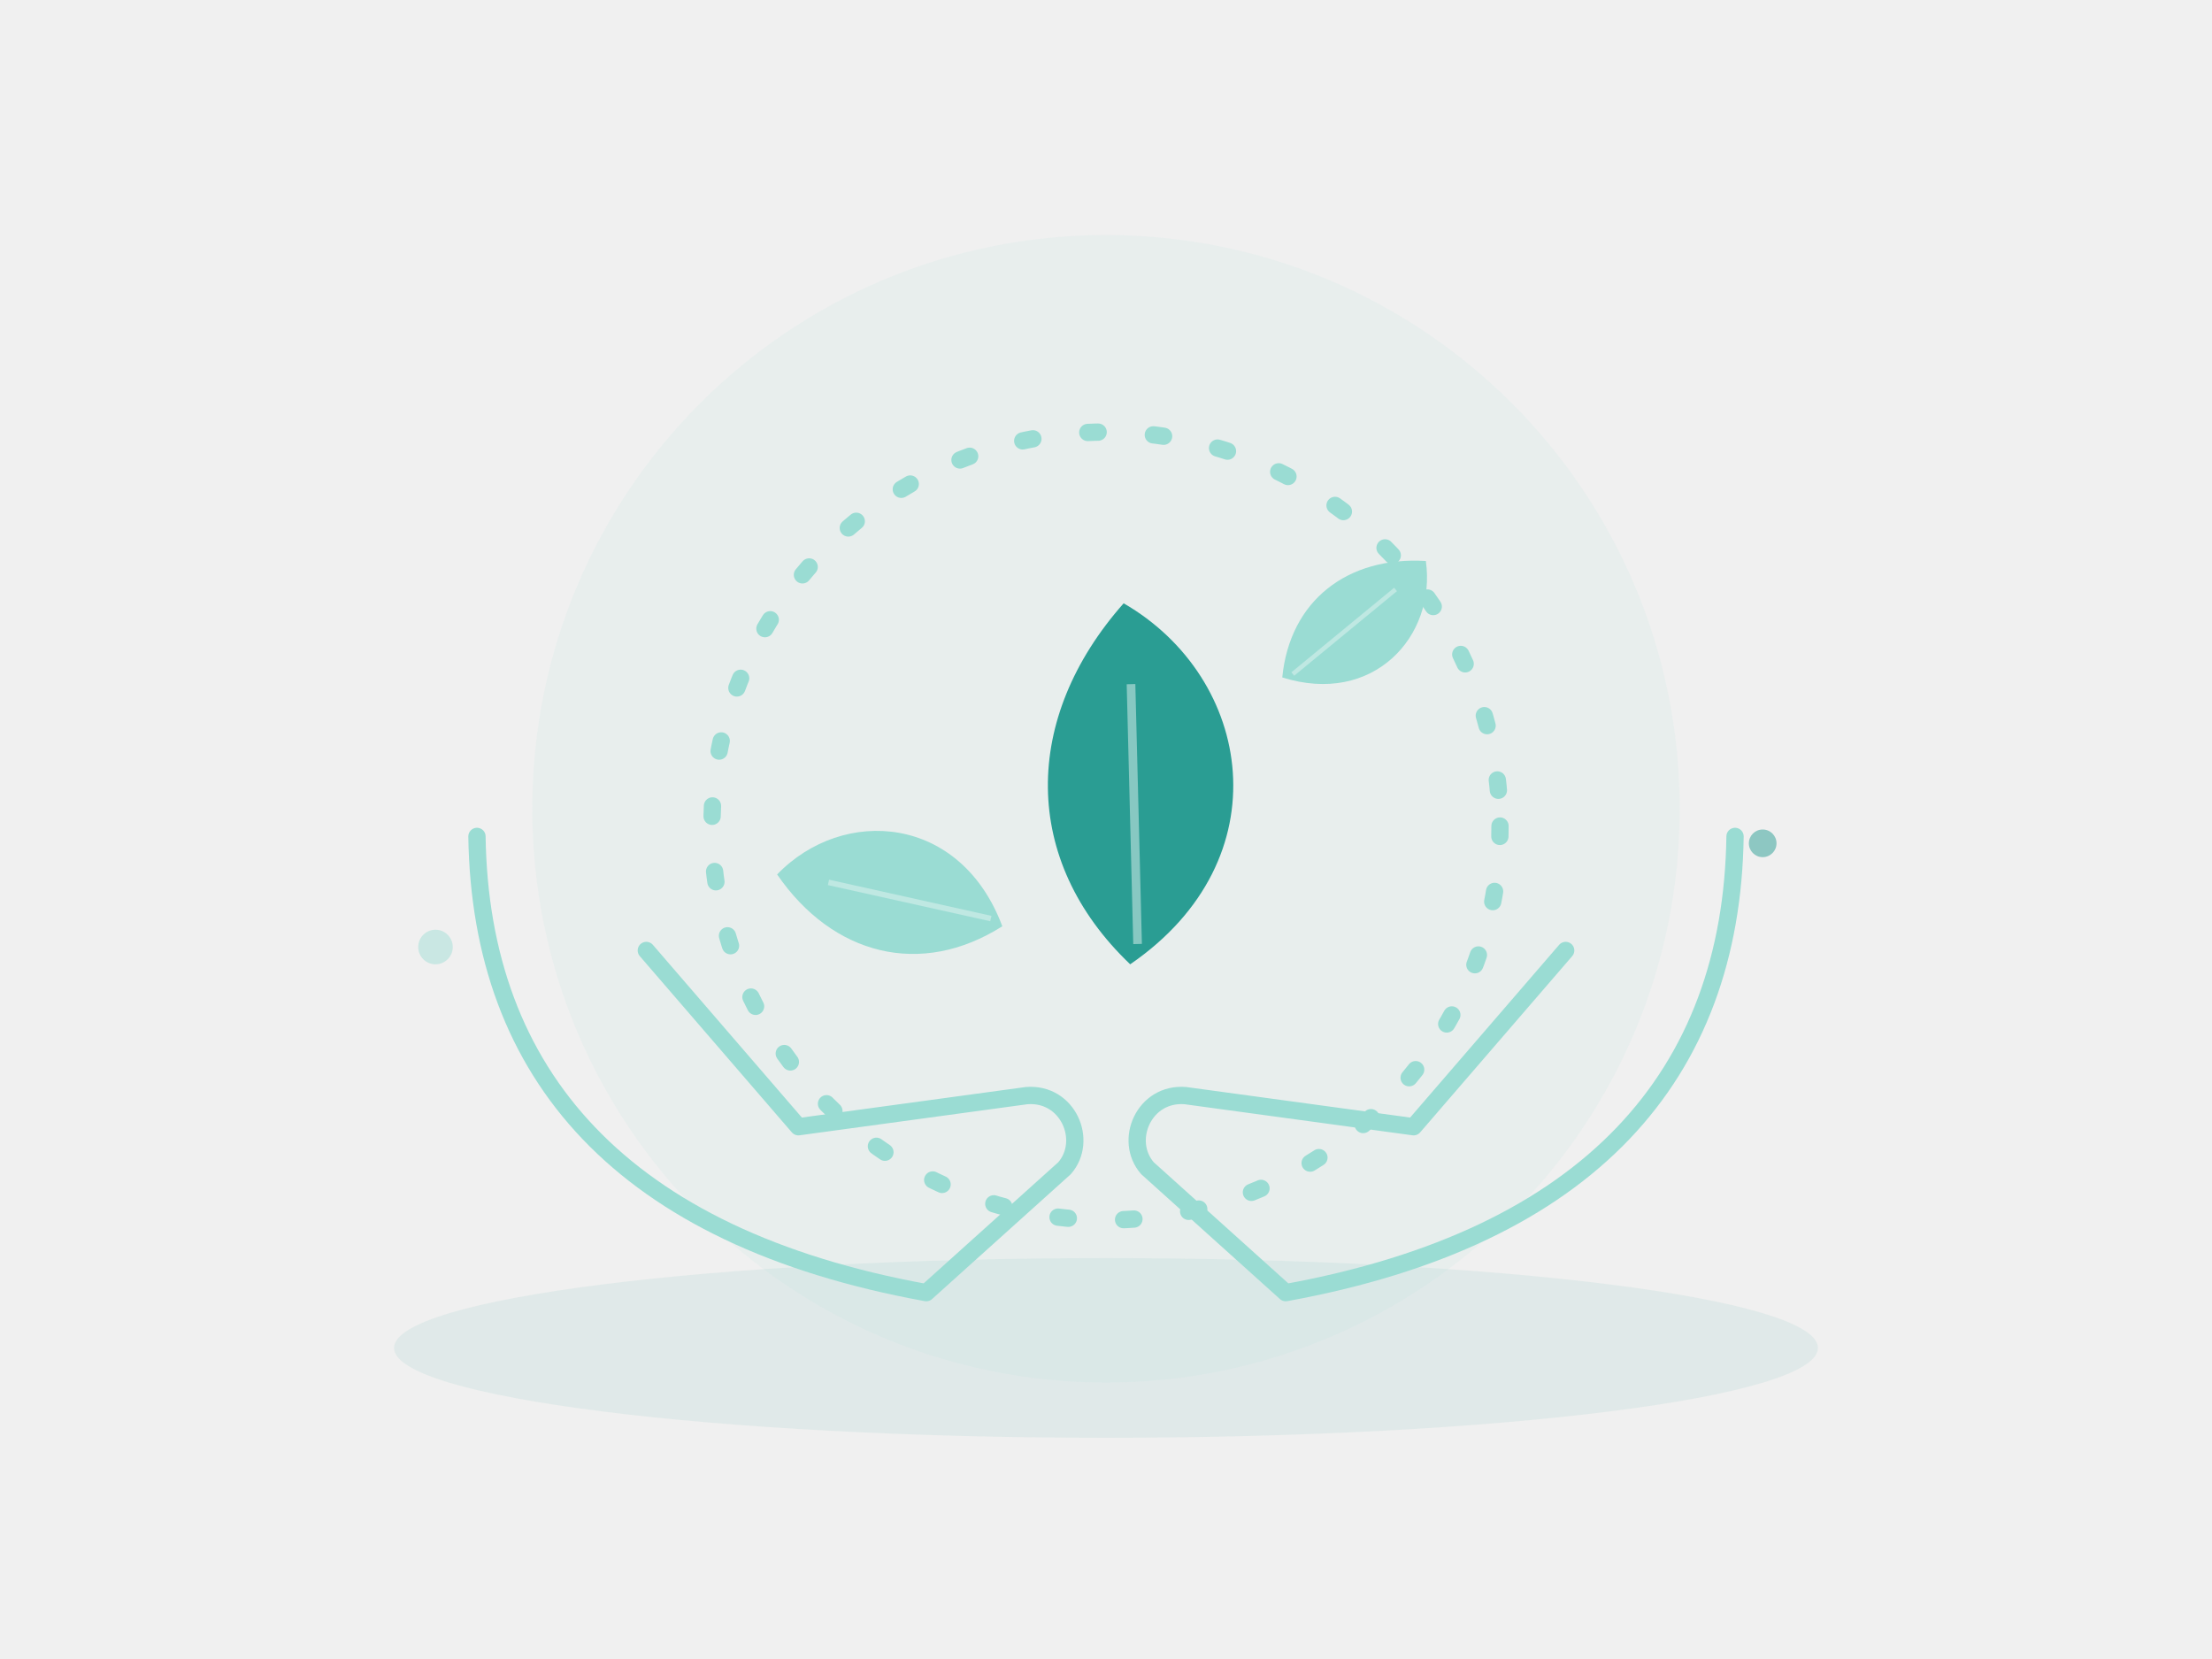
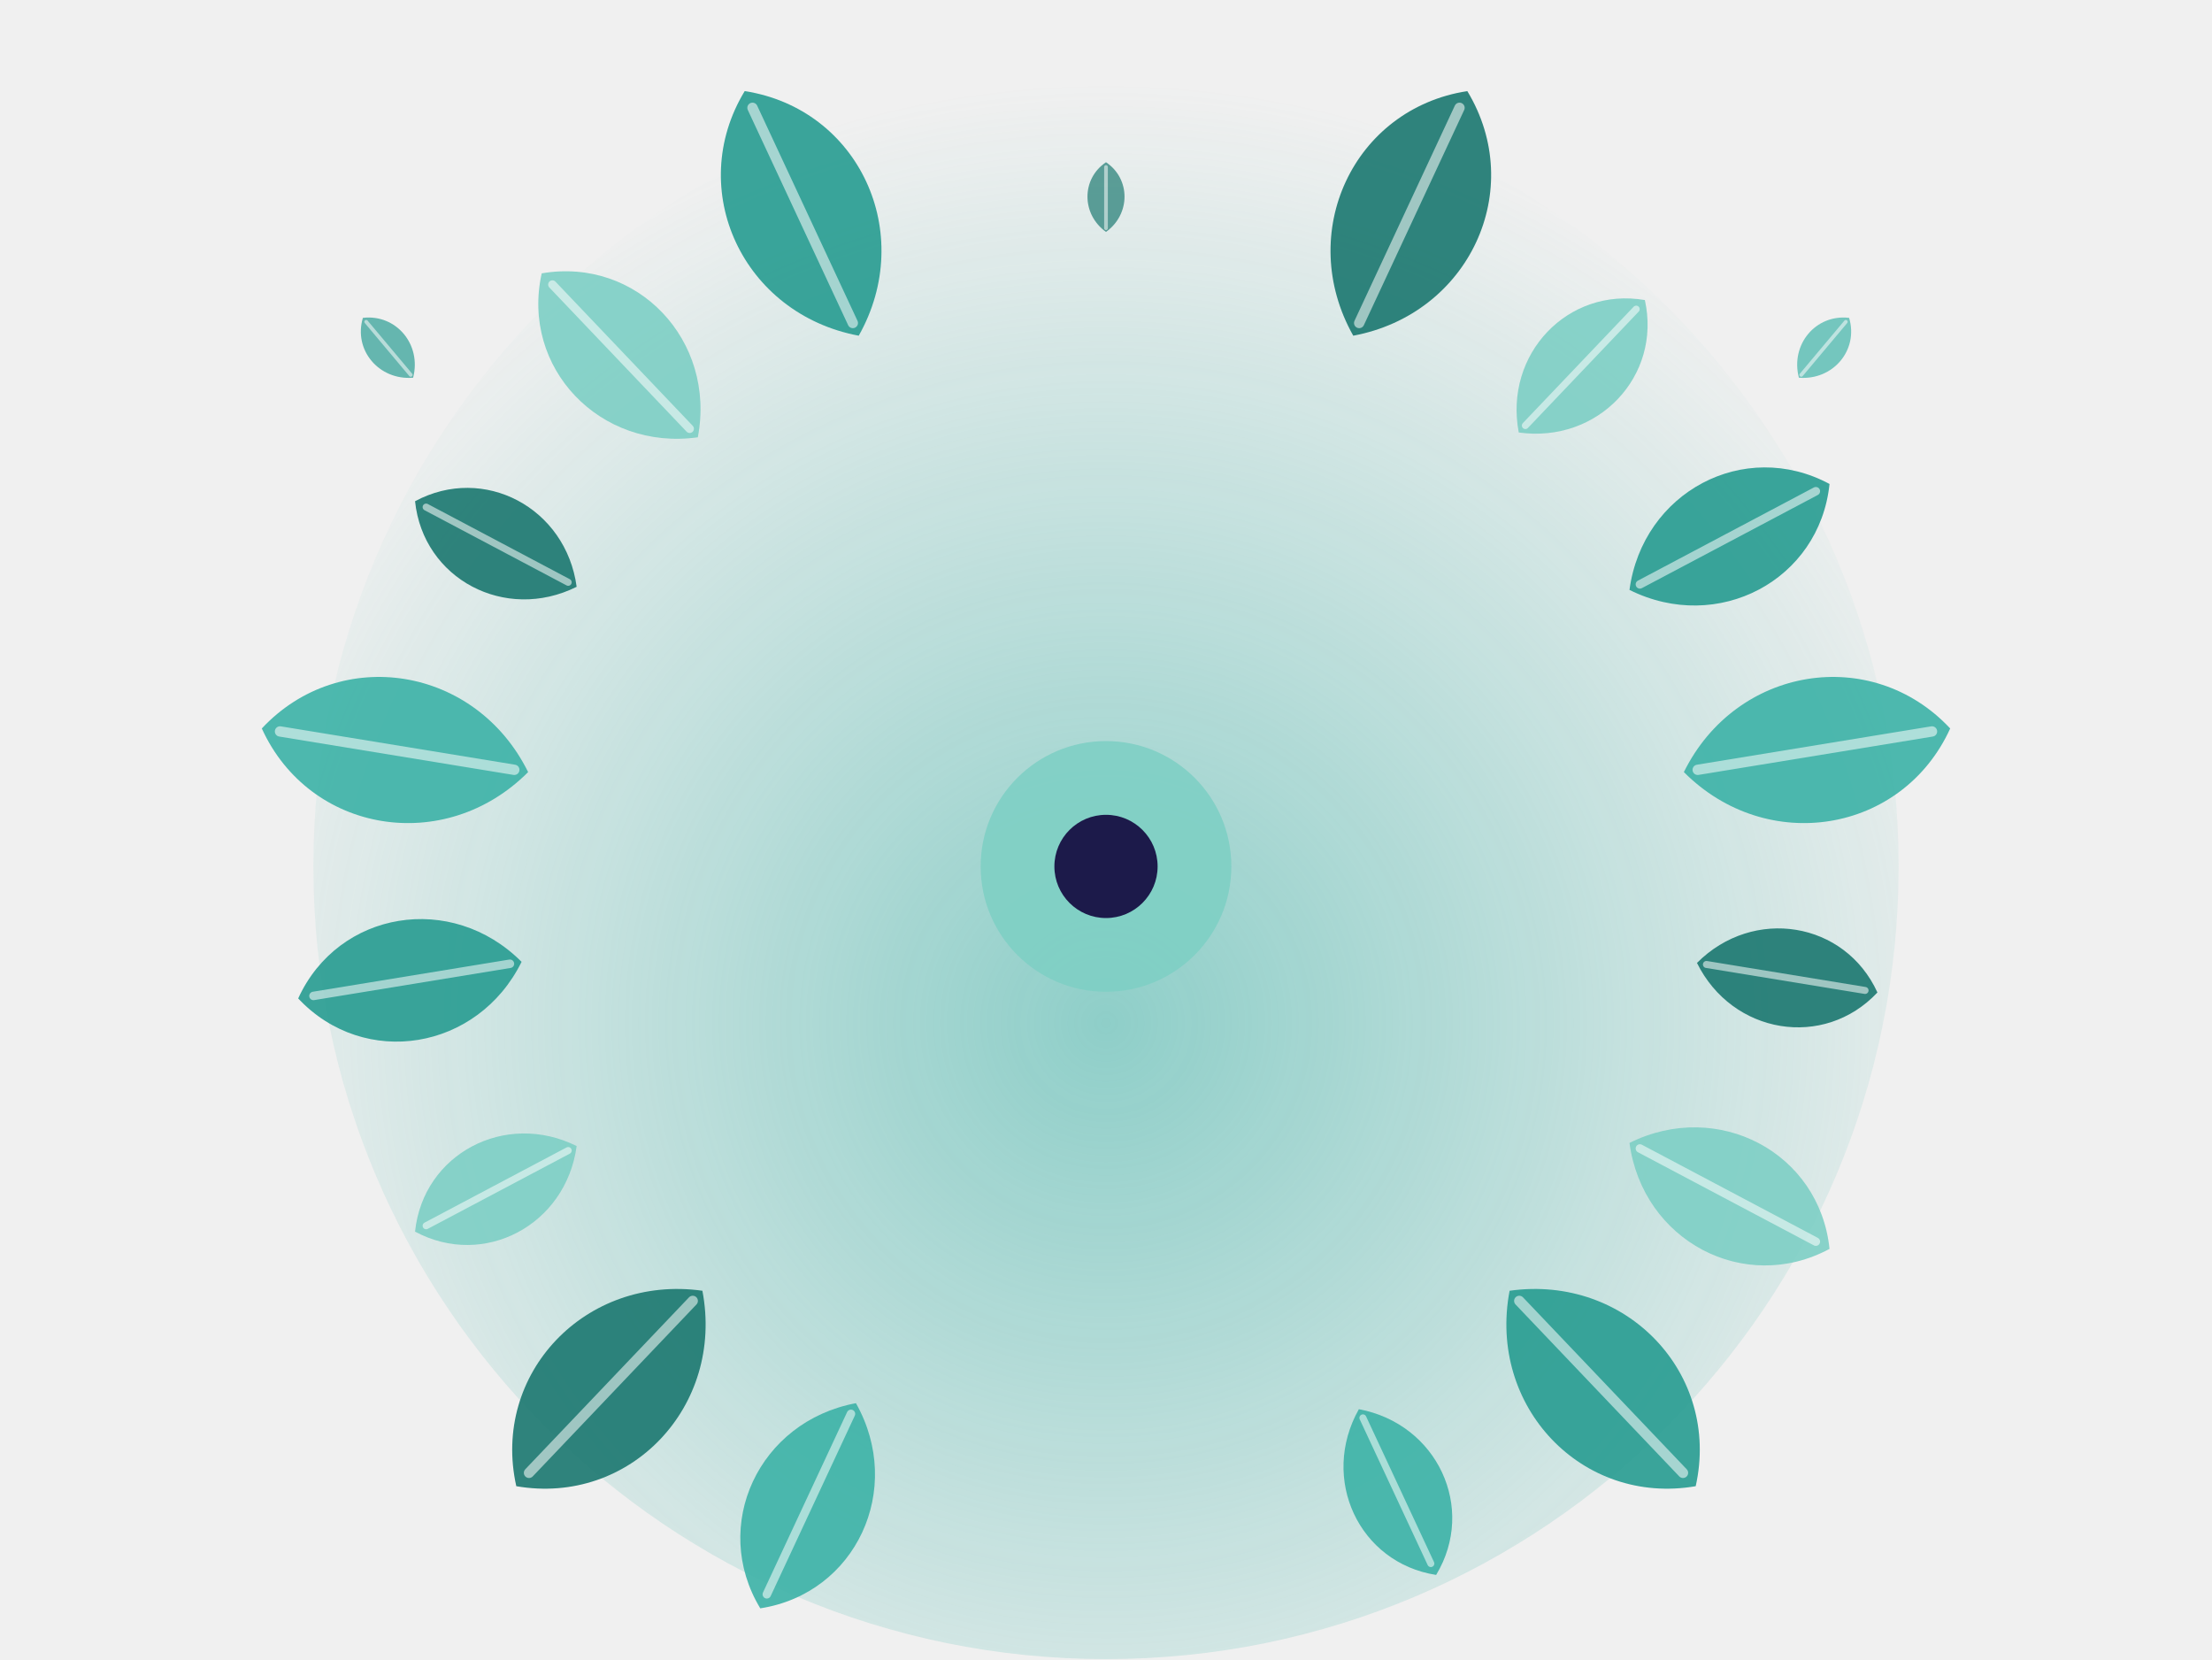
- <svg xmlns="http://www.w3.org/2000/svg" viewBox="0 0 640 480" aria-hidden="true" focusable="false">
-   <ellipse cx="320" cy="390" rx="206" ry="26" fill="#2A9D93" opacity=".08" />
-   <circle cx="320" cy="234" r="166" fill="#9ADCD3" opacity=".09" />
-   <g fill="none" stroke="#9ADCD3" stroke-width="5" stroke-linecap="round" stroke-linejoin="round">
-     <circle cx="320" cy="239" r="114" stroke-dasharray="3 16" />
-     <path d="M138 242C139 311 180 358 268 374L308 338C315 330 309 316 297 317L231 326L187 275" />
-     <path d="M502 242C501 311 460 358 372 374L332 338C325 330 331 316 343 317L409 326L453 275" />
+ <svg xmlns="http://www.w3.org/2000/svg" viewBox="0 0 600 450" aria-hidden="true">
+   <defs>
+     <radialGradient id="g" cx="50%" cy="60%" r="60%">
+       <stop offset="0" stop-color="#3FB3A8" stop-opacity=".55" />
+       <stop offset="1" stop-color="#3FB3A8" stop-opacity="0" />
+     </radialGradient>
+   </defs>
+   <circle cx="300" cy="235" r="215" fill="url(#g)" />
+   <g transform="translate(228.2,389.1) rotate(205.0)" opacity="0.92">
+     <path d="M0,-52.0 C21.8,-37.4 21.8,-6.2 0,9.4 C-21.8,-6.2 -21.8,-37.4 0,-52.0Z" fill="#3FB3A8" />
+     <path d="M0,-47.8 L0,6.2" stroke="#fff" stroke-opacity=".55" stroke-width="2.3" stroke-linecap="round" />
  </g>
-   <g transform="translate(327 279) rotate(20) scale(1.25)" fill="#2A9D93">
-     <path d="M0 0C-32-14-43-45-30-78C4-72 25-35 0 0Z" />
-     <path d="M0-5L-22-61" stroke="#E3F3F1" stroke-width="2" opacity=".5" />
+   <g transform="translate(182.8,358.2) rotate(223.6)" opacity="0.92">
+     <path d="M0,-62.0 C26.0,-44.6 26.0,-7.4 0,11.2 C-26.0,-7.4 -26.0,-44.6 0,-62.0Z" fill="#1E7A72" />
+     <path d="M0,-57.0 L0,7.4" stroke="#fff" stroke-opacity=".55" stroke-width="2.8" stroke-linecap="round" />
  </g>
-   <g transform="translate(290 268) rotate(-56) scale(0.8)" fill="#9ADCD3">
-     <path d="M0 0C-32-14-43-45-30-78C4-72 25-35 0 0Z" />
-     <path d="M0-5L-22-61" stroke="#E3F3F1" stroke-width="2" opacity=".5" />
+   <g transform="translate(149.7,314.4) rotate(242.1)" opacity="0.92">
+     <path d="M0,-42.0 C17.6,-30.2 17.6,-5.0 0,7.6 C-17.6,-5.0 -17.6,-30.2 0,-42.0Z" fill="#7FCFC5" />
+     <path d="M0,-38.6 L0,5.0" stroke="#fff" stroke-opacity=".55" stroke-width="1.9" stroke-linecap="round" />
  </g>
-   <g transform="translate(371 196) rotate(72) scale(0.64)" fill="#9ADCD3">
-     <path d="M0 0C-32-14-43-45-30-78C4-72 25-35 0 0Z" />
-     <path d="M0-5L-22-61" stroke="#E3F3F1" stroke-width="2" opacity=".5" />
+   <g transform="translate(132.2,262.4) rotate(260.7)" opacity="0.92">
+     <path d="M0,-52.0 C21.8,-37.4 21.8,-6.2 0,9.4 C-21.8,-6.2 -21.8,-37.4 0,-52.0Z" fill="#2A9D93" />
+     <path d="M0,-47.8 L0,6.2" stroke="#fff" stroke-opacity=".55" stroke-width="2.3" stroke-linecap="round" />
  </g>
-   <circle cx="126" cy="274" r="5" fill="#9ADCD3" opacity=".45" />
-   <circle cx="510" cy="244" r="4" fill="#2A9D93" opacity=".5" />
+   <g transform="translate(132.2,207.6) rotate(279.3)" opacity="0.92">
+     <path d="M0,-62.0 C26.0,-44.6 26.0,-7.4 0,11.2 C-26.0,-7.4 -26.0,-44.6 0,-62.0Z" fill="#3FB3A8" />
+     <path d="M0,-57.0 L0,7.4" stroke="#fff" stroke-opacity=".55" stroke-width="2.8" stroke-linecap="round" />
+   </g>
+   <g transform="translate(149.7,155.6) rotate(297.9)" opacity="0.92">
+     <path d="M0,-42.0 C17.6,-30.2 17.6,-5.0 0,7.6 C-17.6,-5.0 -17.6,-30.2 0,-42.0Z" fill="#1E7A72" />
+     <path d="M0,-38.6 L0,5.0" stroke="#fff" stroke-opacity=".55" stroke-width="1.9" stroke-linecap="round" />
+   </g>
+   <g transform="translate(182.8,111.8) rotate(316.4)" opacity="0.92">
+     <path d="M0,-52.0 C21.8,-37.4 21.8,-6.2 0,9.4 C-21.8,-6.2 -21.8,-37.4 0,-52.0Z" fill="#7FCFC5" />
+     <path d="M0,-47.8 L0,6.2" stroke="#fff" stroke-opacity=".55" stroke-width="2.3" stroke-linecap="round" />
+   </g>
+   <g transform="translate(228.2,80.9) rotate(335.0)" opacity="0.92">
+     <path d="M0,-62.0 C26.0,-44.6 26.0,-7.4 0,11.2 C-26.0,-7.4 -26.0,-44.6 0,-62.0Z" fill="#2A9D93" />
+     <path d="M0,-57.0 L0,7.4" stroke="#fff" stroke-opacity=".55" stroke-width="2.8" stroke-linecap="round" />
+   </g>
+   <g transform="translate(371.8,80.9) rotate(385.0)" opacity="0.92">
+     <path d="M0,-62.0 C26.0,-44.6 26.0,-7.4 0,11.2 C-26.0,-7.4 -26.0,-44.6 0,-62.0Z" fill="#1E7A72" />
+     <path d="M0,-57.0 L0,7.4" stroke="#fff" stroke-opacity=".55" stroke-width="2.8" stroke-linecap="round" />
+   </g>
+   <g transform="translate(417.2,111.8) rotate(403.6)" opacity="0.92">
+     <path d="M0,-42.0 C17.6,-30.2 17.6,-5.0 0,7.6 C-17.6,-5.0 -17.6,-30.2 0,-42.0Z" fill="#7FCFC5" />
+     <path d="M0,-38.6 L0,5.0" stroke="#fff" stroke-opacity=".55" stroke-width="1.9" stroke-linecap="round" />
+   </g>
+   <g transform="translate(450.3,155.6) rotate(422.1)" opacity="0.92">
+     <path d="M0,-52.0 C21.8,-37.4 21.8,-6.2 0,9.4 C-21.8,-6.2 -21.8,-37.4 0,-52.0Z" fill="#2A9D93" />
+     <path d="M0,-47.8 L0,6.2" stroke="#fff" stroke-opacity=".55" stroke-width="2.3" stroke-linecap="round" />
+   </g>
+   <g transform="translate(467.8,207.6) rotate(440.7)" opacity="0.92">
+     <path d="M0,-62.0 C26.0,-44.6 26.0,-7.4 0,11.2 C-26.0,-7.4 -26.0,-44.6 0,-62.0Z" fill="#3FB3A8" />
+     <path d="M0,-57.0 L0,7.4" stroke="#fff" stroke-opacity=".55" stroke-width="2.8" stroke-linecap="round" />
+   </g>
+   <g transform="translate(467.8,262.4) rotate(459.3)" opacity="0.92">
+     <path d="M0,-42.0 C17.6,-30.2 17.6,-5.0 0,7.6 C-17.6,-5.0 -17.6,-30.2 0,-42.0Z" fill="#1E7A72" />
+     <path d="M0,-38.6 L0,5.0" stroke="#fff" stroke-opacity=".55" stroke-width="1.9" stroke-linecap="round" />
+   </g>
+   <g transform="translate(450.3,314.4) rotate(477.9)" opacity="0.92">
+     <path d="M0,-52.0 C21.8,-37.4 21.8,-6.2 0,9.4 C-21.8,-6.2 -21.8,-37.4 0,-52.0Z" fill="#7FCFC5" />
+     <path d="M0,-47.8 L0,6.2" stroke="#fff" stroke-opacity=".55" stroke-width="2.3" stroke-linecap="round" />
+   </g>
+   <g transform="translate(417.2,358.2) rotate(496.4)" opacity="0.92">
+     <path d="M0,-62.0 C26.0,-44.6 26.0,-7.4 0,11.2 C-26.0,-7.4 -26.0,-44.6 0,-62.0Z" fill="#2A9D93" />
+     <path d="M0,-57.0 L0,7.4" stroke="#fff" stroke-opacity=".55" stroke-width="2.8" stroke-linecap="round" />
+   </g>
+   <g transform="translate(371.8,389.1) rotate(515.0)" opacity="0.92">
+     <path d="M0,-42.0 C17.6,-30.2 17.6,-5.0 0,7.6 C-17.6,-5.0 -17.6,-30.2 0,-42.0Z" fill="#3FB3A8" />
+     <path d="M0,-38.6 L0,5.0" stroke="#fff" stroke-opacity=".55" stroke-width="1.9" stroke-linecap="round" />
+   </g>
+   <circle cx="300" cy="235" r="34" fill="#7FCFC5" fill-opacity=".9" />
+   <circle cx="300" cy="235" r="14" fill="#1C1A4A" />
+   <g transform="translate(110.0,100.0) rotate(-40.0)" opacity="0.7">
+     <path d="M0,-18.0 C7.6,-13.0 7.6,-2.2 0,3.2 C-7.6,-2.2 -7.6,-13.0 0,-18.0Z" fill="#2A9D93" />
+     <path d="M0,-16.6 L0,2.2" stroke="#fff" stroke-opacity=".55" stroke-width="1.0" stroke-linecap="round" />
+   </g>
+   <g transform="translate(490.0,100.0) rotate(40.0)" opacity="0.7">
+     <path d="M0,-18.0 C7.6,-13.0 7.6,-2.2 0,3.2 C-7.6,-2.2 -7.6,-13.0 0,-18.0Z" fill="#3FB3A8" />
+     <path d="M0,-16.6 L0,2.2" stroke="#fff" stroke-opacity=".55" stroke-width="1.0" stroke-linecap="round" />
+   </g>
+   <g transform="translate(300.0,60.0) rotate(0.0)" opacity="0.7">
+     <path d="M0,-16.0 C6.7,-11.5 6.7,-1.9 0,2.9 C-6.7,-1.9 -6.7,-11.5 0,-16.0Z" fill="#1E7A72" />
+     <path d="M0,-14.7 L0,1.9" stroke="#fff" stroke-opacity=".55" stroke-width="1.0" stroke-linecap="round" />
+   </g>
</svg>
